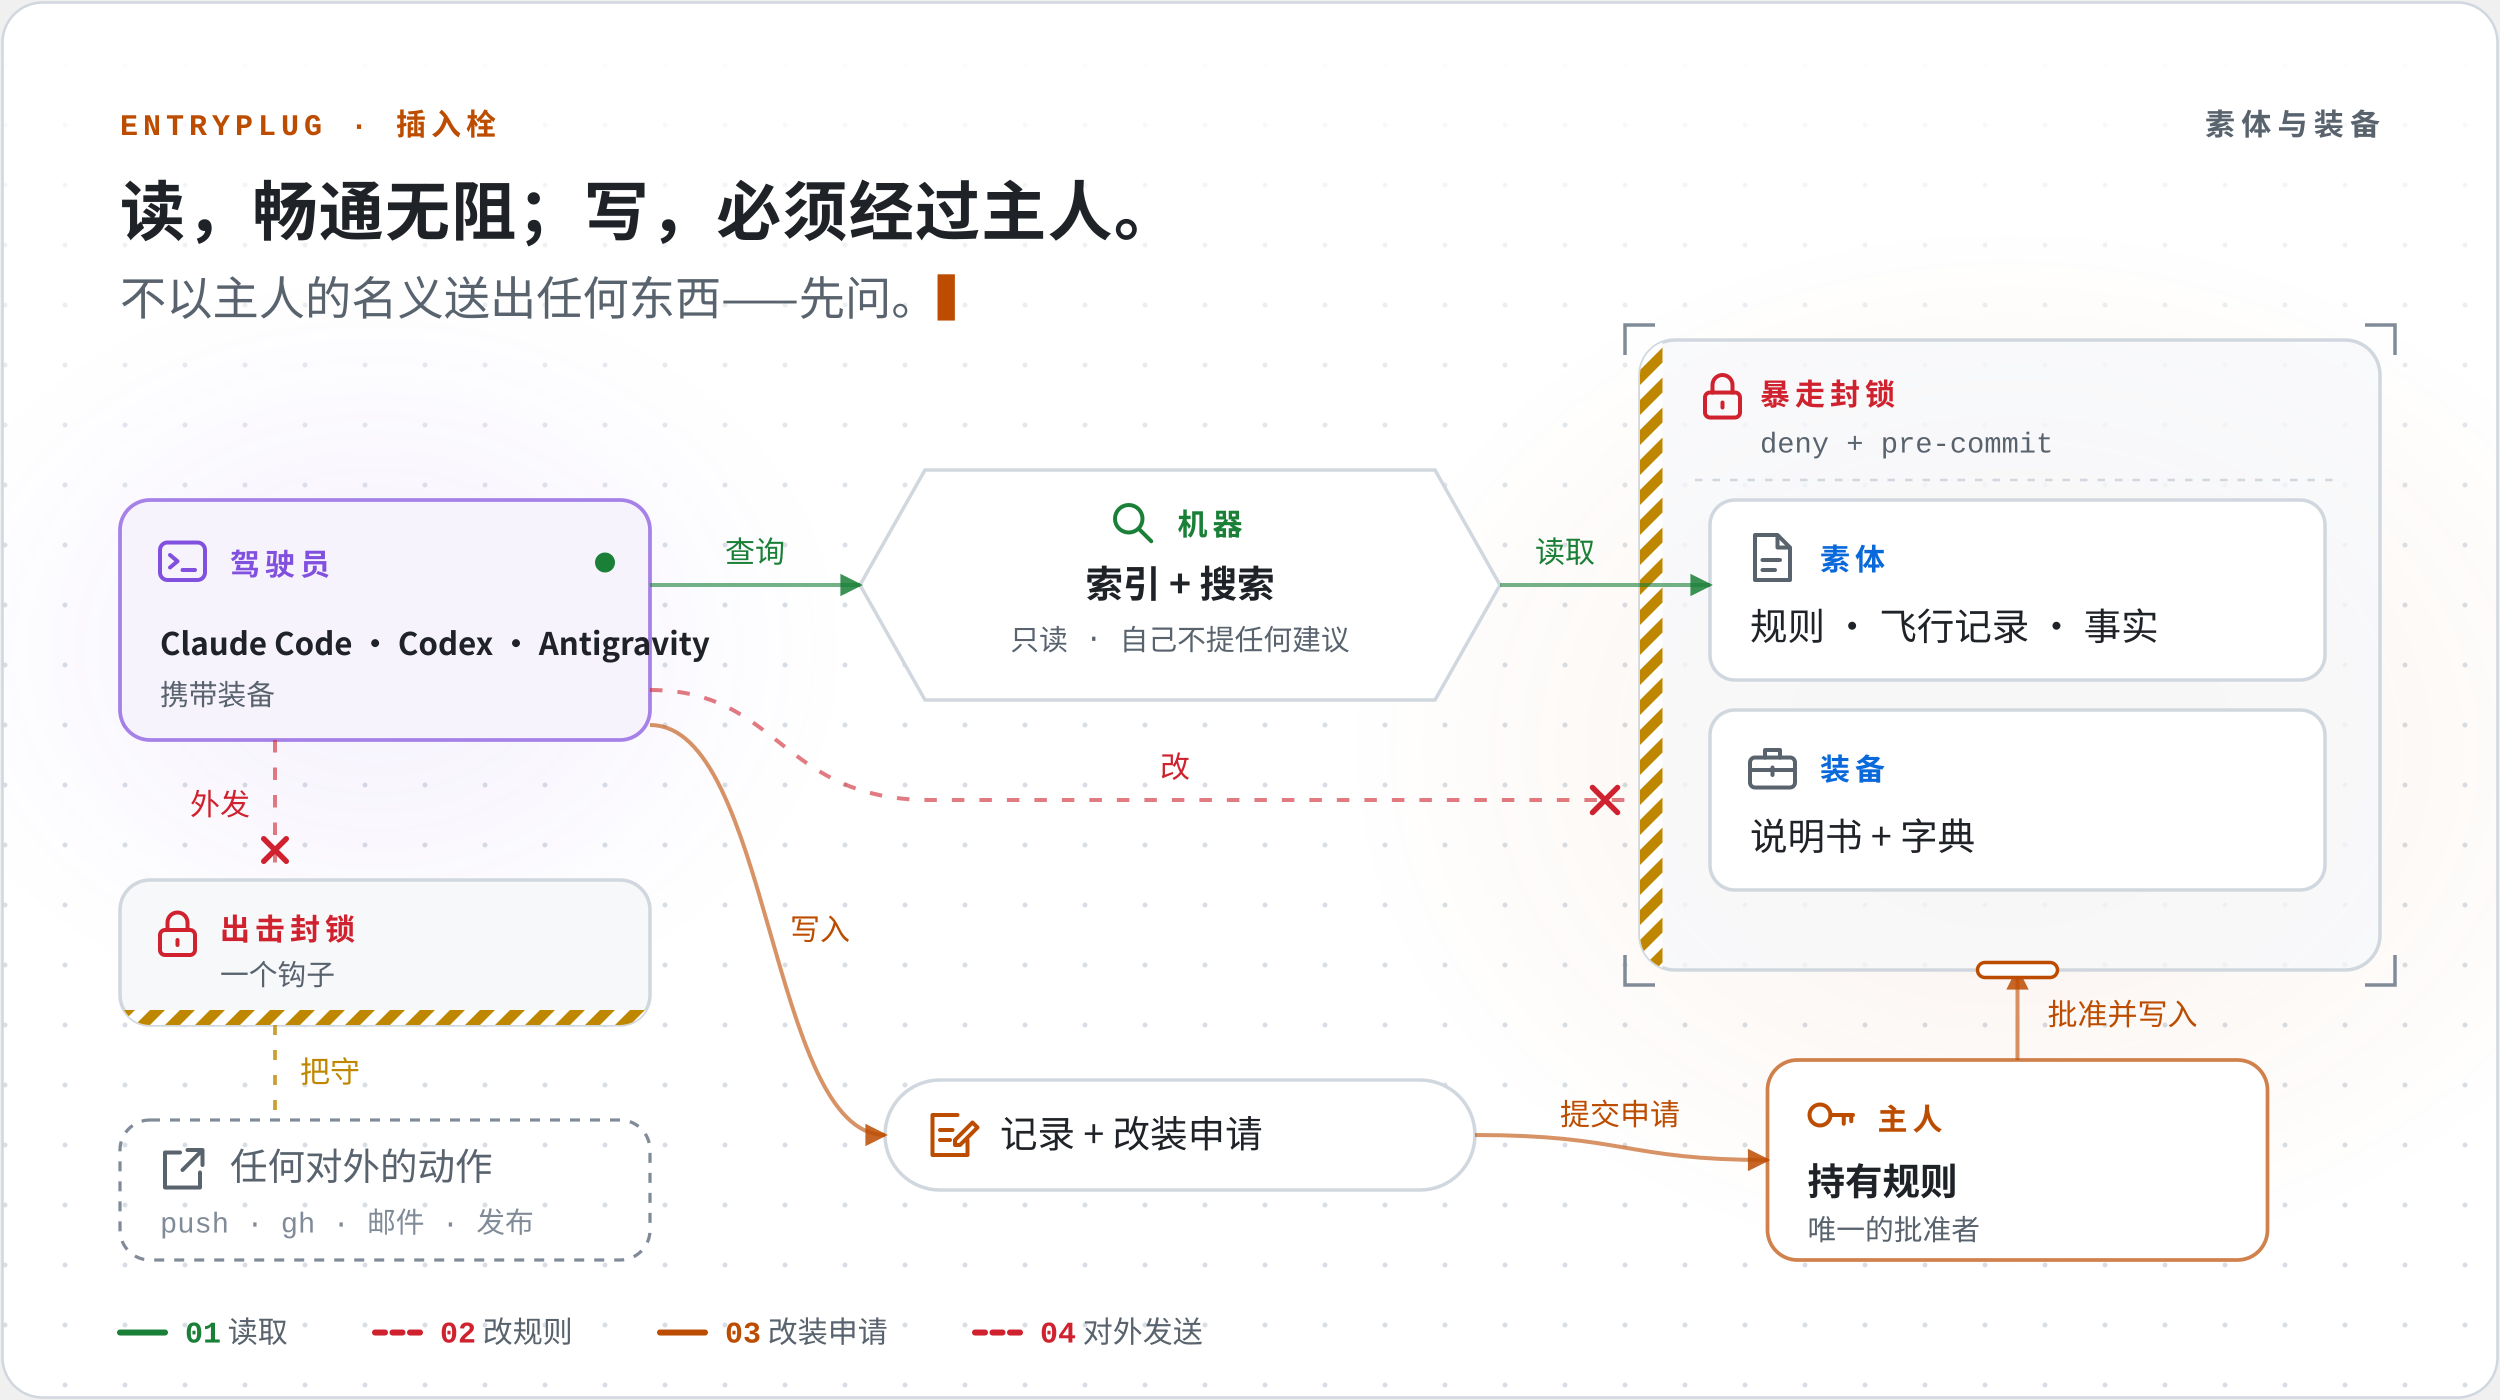
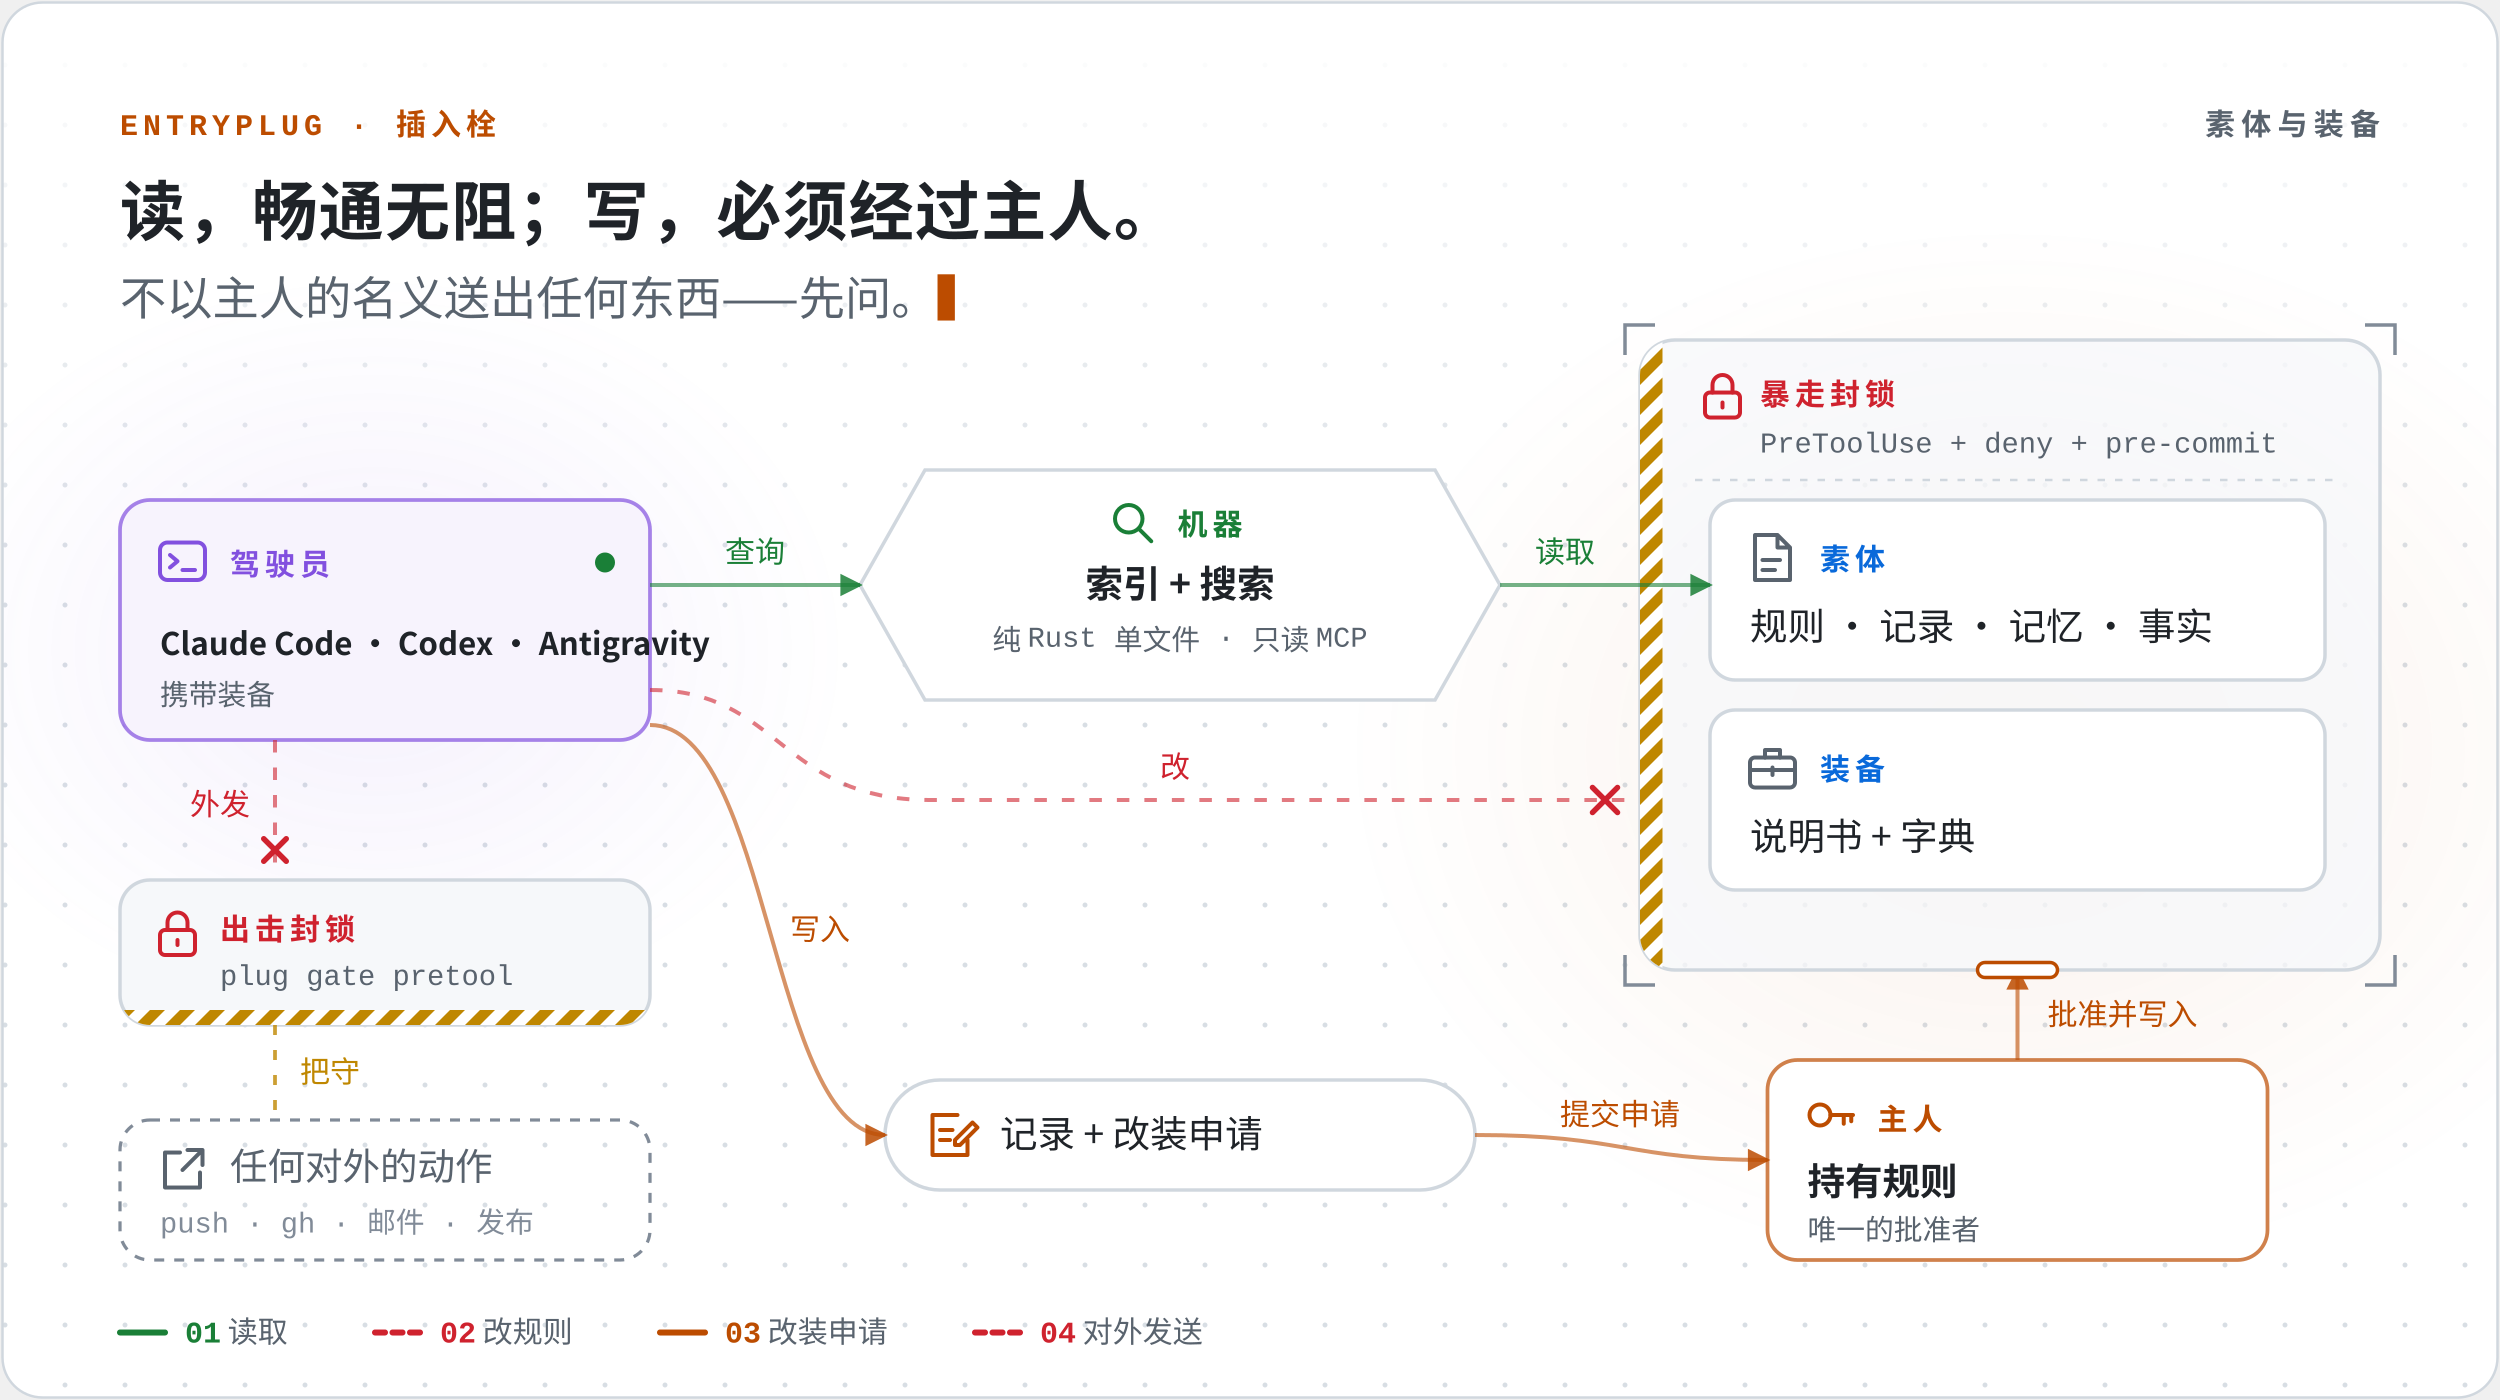
<svg xmlns="http://www.w3.org/2000/svg" width="1000" height="560" viewBox="0 0 1000 560" role="img" aria-labelledby="title desc">
  <style>
.title{font-family:'PingFang SC', 'Hiragino Sans GB', 'Microsoft YaHei', 'Noto Sans CJK SC', 'Source Han Sans SC', -apple-system, BlinkMacSystemFont, 'Segoe UI', sans-serif;font-size:26px;font-weight:700;letter-spacing:0.5px}
.subt{font-family:'PingFang SC', 'Hiragino Sans GB', 'Microsoft YaHei', 'Noto Sans CJK SC', 'Source Han Sans SC', -apple-system, BlinkMacSystemFont, 'Segoe UI', sans-serif;font-size:18.5px}
.kick{font-family:ui-monospace, SFMono-Regular, 'SF Mono', Menlo, Consolas, 'Liberation Mono', 'PingFang SC', 'Microsoft YaHei', 'Noto Sans CJK SC', monospace;font-size:12px;font-weight:700;letter-spacing:2px}
.hc{font-weight:600;letter-spacing:2.5px}
.node{font-family:'PingFang SC', 'Hiragino Sans GB', 'Microsoft YaHei', 'Noto Sans CJK SC', 'Source Han Sans SC', -apple-system, BlinkMacSystemFont, 'Segoe UI', sans-serif;font-size:15px}
.b{font-weight:600}
.small{font-family:ui-monospace, SFMono-Regular, 'SF Mono', Menlo, Consolas, 'Liberation Mono', 'PingFang SC', 'Microsoft YaHei', 'Noto Sans CJK SC', monospace;font-size:11.5px}
.lbl{font-family:ui-monospace, SFMono-Regular, 'SF Mono', Menlo, Consolas, 'Liberation Mono', 'PingFang SC', 'Microsoft YaHei', 'Noto Sans CJK SC', monospace;font-size:12px}
.legend{font-family:ui-monospace, SFMono-Regular, 'SF Mono', Menlo, Consolas, 'Liberation Mono', 'PingFang SC', 'Microsoft YaHei', 'Noto Sans CJK SC', monospace;font-size:12px}
.ringed,.pop{transform-box:fill-box;transform-origin:center}
.cursor{animation:blink 1.1s steps(1) infinite}
.breathe{animation:breathe 2.4s ease-in-out infinite}
.ants{stroke-dasharray:4 6;animation:ants 1.2s linear infinite}
@keyframes blink{0%{opacity:1}50%{opacity:0}}
@keyframes breathe{0%,100%{opacity:.35}50%{opacity:1}}
@keyframes ants{to{stroke-dashoffset:-20}}
@keyframes hz12{to{transform:translateY(-12px)}}
@keyframes f1{0%,36.83%{opacity:0}37.92%{opacity:1.0}40.83%{opacity:1.0}46.67%,100%{opacity:0}}
@keyframes f2{0%,36.83%{opacity:0}37.50%{opacity:1.0}40.83%{opacity:1.0}46.67%,100%{opacity:0}}
@keyframes f3{0%,36.83%{opacity:0}37.92%{opacity:1.0}41.67%{opacity:1.0}47.50%,100%{opacity:0}}
@keyframes f4{0%,17.92%{opacity:0}20.42%{opacity:1.0}26.67%{opacity:1.0}31.67%,100%{opacity:0}}
@keyframes f5{0%,70.42%{opacity:0}72.92%{opacity:1.0}79.17%{opacity:1.0}84.17%,100%{opacity:0}}
@keyframes f6{0%,17.92%{opacity:0}20.42%{opacity:1.0}26.67%{opacity:1.0}31.67%,100%{opacity:0}}
@keyframes f7{0%,70.42%{opacity:0}72.92%{opacity:1.0}79.17%{opacity:1.0}84.17%,100%{opacity:0}}
@keyframes r8{0%,1.67%{opacity:0;transform:scale(1)}2.67%{opacity:.9;transform:scale(1)}13.33%{opacity:0;transform:scale(1.113,1.250)}100%{opacity:0}}
@keyframes r9{0%,29.17%{opacity:0;transform:scale(1)}30.17%{opacity:.9;transform:scale(1)}40.83%{opacity:0;transform:scale(1.113,1.250)}100%{opacity:0}}
@keyframes r10{0%,46.67%{opacity:0;transform:scale(1)}47.67%{opacity:.9;transform:scale(1)}58.33%{opacity:0;transform:scale(1.113,1.250)}100%{opacity:0}}
@keyframes r11{0%,80.00%{opacity:0;transform:scale(1)}81.00%{opacity:.9;transform:scale(1)}91.67%{opacity:0;transform:scale(1.113,1.250)}100%{opacity:0}}
@keyframes r12{0%,8.75%{opacity:0;transform:scale(1)}9.75%{opacity:.9;transform:scale(1)}20.42%{opacity:0;transform:scale(1.160,1.360)}100%{opacity:0}}
@keyframes f13{0%,8.75%{opacity:0}10.83%{opacity:1.0}25.00%{opacity:1.0}30.00%,100%{opacity:0}}
@keyframes f14{0%,52.92%{opacity:0}55.00%{opacity:1.0}76.67%{opacity:1.0}81.67%,100%{opacity:0}}
@keyframes r15{0%,52.92%{opacity:0;transform:scale(1)}53.92%{opacity:.9;transform:scale(1)}64.58%{opacity:0;transform:scale(1.102,1.545)}100%{opacity:0}}
@keyframes r16{0%,62.08%{opacity:0;transform:scale(1)}63.08%{opacity:.9;transform:scale(1)}73.75%{opacity:0;transform:scale(1.120,1.300)}100%{opacity:0}}
@keyframes f17{0%,62.08%{opacity:0}64.17%{opacity:1.0}77.50%{opacity:1.0}82.50%,100%{opacity:0}}
@keyframes f18{0%,85.83%{opacity:0}86.67%{opacity:1.0}90.00%{opacity:1.0}95.83%,100%{opacity:0}}
@keyframes f19{0%,69.17%{opacity:0}70.00%{opacity:1.0}75.00%{opacity:1.0}80.00%,100%{opacity:0}}
@keyframes p20{0%,2.92%{stroke-dashoffset:42.00;opacity:0}3.32%{opacity:1}9.17%{stroke-dashoffset:-100;opacity:1}9.67%,100%{stroke-dashoffset:-100;opacity:0}}
@keyframes p21{0%,12.08%{stroke-dashoffset:42.00;opacity:0}12.48%{opacity:1}18.33%{stroke-dashoffset:-100;opacity:1}18.83%,100%{stroke-dashoffset:-100;opacity:0}}
@keyframes p22{0%,30.00%{stroke-dashoffset:13.89;opacity:0}30.40%{opacity:1}37.08%{stroke-dashoffset:-100;opacity:1}37.58%,100%{stroke-dashoffset:-100;opacity:0}}
@keyframes p23{0%,47.50%{stroke-dashoffset:23.10;opacity:0}47.90%{opacity:1}53.33%{stroke-dashoffset:-100;opacity:1}53.83%,100%{stroke-dashoffset:-100;opacity:0}}
@keyframes p24{0%,56.25%{stroke-dashoffset:39.11;opacity:0}56.65%{opacity:1}62.50%{stroke-dashoffset:-100;opacity:1}63.00%,100%{stroke-dashoffset:-100;opacity:0}}
@keyframes p25{0%,65.42%{stroke-dashoffset:42.00;opacity:0}65.82%{opacity:1}69.58%{stroke-dashoffset:-100;opacity:1}70.08%,100%{stroke-dashoffset:-100;opacity:0}}
@keyframes p26{0%,80.83%{stroke-dashoffset:42.00;opacity:0}81.23%{opacity:1}86.00%{stroke-dashoffset:-100;opacity:1}86.50%,100%{stroke-dashoffset:-100;opacity:0}}
@keyframes b27{0%,37.08%{opacity:0;transform:scale(.6)}38.42%{opacity:1;transform:scale(1.1)}39.75%{opacity:1;transform:scale(1)}45.83%{opacity:1;transform:scale(1)}49.17%,100%{opacity:0;transform:scale(1)}}
@keyframes b28{0%,86.25%{opacity:0;transform:scale(.6)}87.58%{opacity:1;transform:scale(1.1)}88.92%{opacity:1;transform:scale(1)}94.17%{opacity:1;transform:scale(1)}97.50%,100%{opacity:0;transform:scale(1)}}
@keyframes f29{0%,1.67%{opacity:0}3.75%{opacity:1.0}26.67%{opacity:1.0}29.17%,100%{opacity:0}}
@keyframes f30{0%,29.17%{opacity:0}31.25%{opacity:1.0}44.17%{opacity:1.0}46.67%,100%{opacity:0}}
@keyframes f31{0%,46.67%{opacity:0}48.75%{opacity:1.0}77.50%{opacity:1.0}80.00%,100%{opacity:0}}
@keyframes f32{0%,80.00%{opacity:0}82.08%{opacity:1.0}95.83%{opacity:1.0}98.33%,100%{opacity:0}}
@media (prefers-reduced-motion:reduce){*{animation:none!important}}
</style>
  <defs>
    <pattern id="dots" width="24" height="24" patternUnits="userSpaceOnUse">
      <circle cx="2" cy="2" r="1" fill="#d8dee4" />
    </pattern>
    <linearGradient id="fade" x1="0" y1="0" x2="0" y2="1">
      <stop offset="0" stop-color="#ffffff" stop-opacity="1" />
      <stop offset=".42" stop-color="#ffffff" stop-opacity="0" />
    </linearGradient>
    <radialGradient id="halo-o" cx="50%" cy="50%" r="50%">
      <stop offset="0" stop-color="#bc4c00" stop-opacity="0.08" />
      <stop offset="1" stop-color="#bc4c00" stop-opacity="0" />
    </radialGradient>
    <radialGradient id="halo-p" cx="50%" cy="50%" r="50%">
      <stop offset="0" stop-color="#8250df" stop-opacity="0.08" />
      <stop offset="1" stop-color="#8250df" stop-opacity="0" />
    </radialGradient>
    <filter id="glow" filterUnits="userSpaceOnUse" x="0" y="0" width="1000" height="560">
      <feGaussianBlur stdDeviation="1.4" result="b" />
      <feMerge>
        <feMergeNode in="b" />
        <feMergeNode in="SourceGraphic" />
      </feMerge>
    </filter>
    <clipPath id="card">
      <rect x="1" y="1" width="998" height="558" rx="16" />
    </clipPath>
    <marker id="ar-1a7f37" viewBox="0 0 10 10" refX="8" refY="5" markerWidth="7" markerHeight="7" orient="auto-start-reverse">
      <path d="M1,1 L9,5 L1,9 z" fill="#1a7f37" fill-opacity="0.85" />
    </marker>
    <marker id="ar-bc4c00" viewBox="0 0 10 10" refX="8" refY="5" markerWidth="7" markerHeight="7" orient="auto-start-reverse">
      <path d="M1,1 L9,5 L1,9 z" fill="#bc4c00" fill-opacity="0.85" />
    </marker>
    <marker id="ar-cf222e" viewBox="0 0 10 10" refX="8" refY="5" markerWidth="7" markerHeight="7" orient="auto-start-reverse">
      <path d="M1,1 L9,5 L1,9 z" fill="#cf222e" fill-opacity="0.85" />
    </marker>
  </defs>
  <rect x="1" y="1" width="998" height="558" rx="16" fill="#ffffff" />
  <g clip-path="url(#card)">
    <rect width="1000" height="560" fill="url(#dots)" />
    <rect width="1000" height="560" fill="url(#fade)" />
    <ellipse cx="804" cy="300" rx="270" ry="210" fill="url(#halo-o)" />
    <ellipse cx="150" cy="260" rx="190" ry="150" fill="url(#halo-p)" />
  </g>
  <rect x="1" y="1" width="998" height="558" rx="16" fill="none" stroke="#d0d7de" />
  <text x="48" y="54" class="kick hk" fill="#bc4c00">ENTRYPLUG · 插入栓</text>
  <text x="952" y="54" class="kick hc" fill="#59636e" text-anchor="end">素体与装备</text>
  <text x="48" y="94" class="title" fill="#1f2328">读，畅通无阻；写，必须经过主人。</text>
  <text x="48" y="126" class="subt" fill="#59636e">不以主人的名义送出任何东西——先问。<tspan class="cursor" fill="#bc4c00"> ▍</tspan>
  </text>
  <clipPath id="vclip">
    <rect x="656" y="136" width="296" height="252" rx="14" />
  </clipPath>
  <rect x="656" y="136" width="296" height="252" rx="14" fill="#f6f8fa" fill-opacity="0.75" stroke="#d0d7de" stroke-width="1.4" />
  <g clip-path="url(#vclip)">
    <clipPath id="hzv">
      <rect x="656" y="136" width="9" height="252" />
    </clipPath>
    <g clip-path="url(#hzv)">
      <rect x="656" y="136" width="9" height="252" fill="#ffffff" />
      <g class="hz" style="animation:hz12 1.6s linear infinite">
        <path d="M370,134 L376,134 L108,402 L102,402 z M382,134 L388,134 L120,402 L114,402 z M394,134 L400,134 L132,402 L126,402 z M406,134 L412,134 L144,402 L138,402 z M418,134 L424,134 L156,402 L150,402 z M430,134 L436,134 L168,402 L162,402 z M442,134 L448,134 L180,402 L174,402 z M454,134 L460,134 L192,402 L186,402 z M466,134 L472,134 L204,402 L198,402 z M478,134 L484,134 L216,402 L210,402 z M490,134 L496,134 L228,402 L222,402 z M502,134 L508,134 L240,402 L234,402 z M514,134 L520,134 L252,402 L246,402 z M526,134 L532,134 L264,402 L258,402 z M538,134 L544,134 L276,402 L270,402 z M550,134 L556,134 L288,402 L282,402 z M562,134 L568,134 L300,402 L294,402 z M574,134 L580,134 L312,402 L306,402 z M586,134 L592,134 L324,402 L318,402 z M598,134 L604,134 L336,402 L330,402 z M610,134 L616,134 L348,402 L342,402 z M622,134 L628,134 L360,402 L354,402 z M634,134 L640,134 L372,402 L366,402 z M646,134 L652,134 L384,402 L378,402 z M658,134 L664,134 L396,402 L390,402 z M670,134 L676,134 L408,402 L402,402 z M682,134 L688,134 L420,402 L414,402 z M694,134 L700,134 L432,402 L426,402 z M706,134 L712,134 L444,402 L438,402 z M718,134 L724,134 L456,402 L450,402 z M730,134 L736,134 L468,402 L462,402 z M742,134 L748,134 L480,402 L474,402 z M754,134 L760,134 L492,402 L486,402 z M766,134 L772,134 L504,402 L498,402 z M778,134 L784,134 L516,402 L510,402 z M790,134 L796,134 L528,402 L522,402 z M802,134 L808,134 L540,402 L534,402 z M814,134 L820,134 L552,402 L546,402 z M826,134 L832,134 L564,402 L558,402 z M838,134 L844,134 L576,402 L570,402 z M850,134 L856,134 L588,402 L582,402 z M862,134 L868,134 L600,402 L594,402 z M874,134 L880,134 L612,402 L606,402 z M886,134 L892,134 L624,402 L618,402 z M898,134 L904,134 L636,402 L630,402 z M910,134 L916,134 L648,402 L642,402 z M922,134 L928,134 L660,402 L654,402 z" fill="#bf8700" />
      </g>
    </g>
  </g>
  <rect x="656" y="136" width="296" height="252" rx="14" fill="none" stroke="#cf222e" stroke-width="2.4" opacity="0" style="animation:f1 12s ease-in-out infinite both" />
  <g clip-path="url(#vclip)">
    <rect x="656" y="136" width="9" height="252" fill="#cf222e" opacity="0" style="animation:f2 12s ease-in-out infinite both" />
  </g>
  <path d="M650,142 V130 H662" fill="none" stroke="#818b98" stroke-width="1.4" />
  <path d="M958,142 V130 H946" fill="none" stroke="#818b98" stroke-width="1.4" />
  <path d="M650,382 V394 H662" fill="none" stroke="#818b98" stroke-width="1.4" />
  <path d="M958,382 V394 H946" fill="none" stroke="#818b98" stroke-width="1.4" />
  <rect x="682" y="157" width="14" height="10" rx="2" fill="none" stroke="#cf222e" stroke-width="1.6" stroke-linecap="round" stroke-linejoin="round" />
  <path d="M685,157 v-3 a4,4 0 0 1 8,0 v3 M689,161 v2" fill="none" stroke="#cf222e" stroke-width="1.6" stroke-linecap="round" stroke-linejoin="round" />
  <text x="704" y="162" class="kick" fill="#cf222e">暴走封锁</text>
-   <text x="704" y="181" class="small" fill="#59636e">deny + pre-commit</text>
+   <text x="704" y="181" class="small" fill="#59636e">PreToolUse + deny + pre-commit</text>
  <path d="M678,192 H934" stroke="#d0d7de" stroke-dasharray="3 4" />
  <rect x="672" y="143" width="266" height="44" rx="8" fill="#cf222e" fill-opacity="0.16" opacity="0" style="animation:f3 12s ease-in-out infinite both" />
  <rect x="684" y="200" width="246" height="72" rx="10" fill="#ffffff" stroke="#d0d7de" stroke-width="1.4" />
  <rect x="684" y="200" width="246" height="72" rx="10" fill="#1a7f37" fill-opacity="0.1" stroke="#1a7f37" stroke-width="1.8" opacity="0" style="animation:f4 12s ease-in-out infinite both" />
  <rect x="684" y="200" width="246" height="72" rx="10" fill="#bc4c00" fill-opacity="0.1" stroke="#bc4c00" stroke-width="1.8" opacity="0" style="animation:f5 12s ease-in-out infinite both" />
  <path d="M702,214 h9 l5,5 v13 h-14 z M711,214 v5 h5 M705,224 h7 M705,228 h5" fill="none" stroke="#59636e" stroke-width="1.6" stroke-linecap="round" stroke-linejoin="round" />
  <text x="728" y="228" class="kick" fill="#0969da">素体</text>
-   <text x="700" y="256" class="node" fill="#1f2328">规则 · 飞行记录 · 事实</text>
+   <text x="700" y="256" class="node" fill="#1f2328">规则 · 记录 · 记忆 · 事实</text>
  <rect x="684" y="284" width="246" height="72" rx="10" fill="#ffffff" stroke="#d0d7de" stroke-width="1.4" />
  <rect x="684" y="284" width="246" height="72" rx="10" fill="#1a7f37" fill-opacity="0.1" stroke="#1a7f37" stroke-width="1.8" opacity="0" style="animation:f6 12s ease-in-out infinite both" />
  <rect x="684" y="284" width="246" height="72" rx="10" fill="#bc4c00" fill-opacity="0.1" stroke="#bc4c00" stroke-width="1.8" opacity="0" style="animation:f7 12s ease-in-out infinite both" />
  <rect x="700" y="303" width="18" height="12" rx="2" fill="none" stroke="#59636e" stroke-width="1.6" stroke-linecap="round" stroke-linejoin="round" />
  <path d="M706,303 v-3 h6 v3 M700,308 h18 M709,307 v3" fill="none" stroke="#59636e" stroke-width="1.6" stroke-linecap="round" stroke-linejoin="round" />
  <text x="728" y="312" class="kick" fill="#0969da">装备</text>
  <text x="700" y="340" class="node" fill="#1f2328">说明书 + 字典</text>
  <rect class="ringed" x="48" y="200" width="212" height="96" rx="12" fill="none" stroke="#8250df" stroke-width="1.5" vector-effect="non-scaling-stroke" opacity="0" style="animation:r8 12s ease-out infinite both" />
  <rect class="ringed" x="48" y="200" width="212" height="96" rx="12" fill="none" stroke="#8250df" stroke-width="1.5" vector-effect="non-scaling-stroke" opacity="0" style="animation:r9 12s ease-out infinite both" />
  <rect class="ringed" x="48" y="200" width="212" height="96" rx="12" fill="none" stroke="#8250df" stroke-width="1.5" vector-effect="non-scaling-stroke" opacity="0" style="animation:r10 12s ease-out infinite both" />
  <rect class="ringed" x="48" y="200" width="212" height="96" rx="12" fill="none" stroke="#8250df" stroke-width="1.5" vector-effect="non-scaling-stroke" opacity="0" style="animation:r11 12s ease-out infinite both" />
  <rect x="48" y="200" width="212" height="96" rx="12" fill="#ffffff" stroke="#8250df" stroke-opacity="0.7" stroke-width="1.5" />
  <rect x="48" y="200" width="212" height="96" rx="12" fill="#8250df" fill-opacity="0.07" />
  <rect x="64" y="217" width="18" height="15" rx="3" fill="none" stroke="#8250df" stroke-width="1.6" stroke-linecap="round" stroke-linejoin="round" />
  <path d="M68,222 l3,2.5 l-3,2.5 M73,228 h5" fill="none" stroke="#8250df" stroke-width="1.6" stroke-linecap="round" stroke-linejoin="round" />
  <text x="92" y="230" class="kick" fill="#8250df">驾驶员</text>
  <circle cx="242" cy="225" r="4" fill="#1a7f37" class="breathe" />
  <text x="64" y="262" class="node b" style="font-size:12.5px" textLength="182" lengthAdjust="spacingAndGlyphs" fill="#1f2328">Claude Code · Codex · Antigravity</text>
  <text x="64" y="282" class="small" fill="#59636e">携带装备</text>
  <polygon class="ringed" points="344,234 370,188 574,188 600,234 574,280 370,280" fill="none" stroke="#1a7f37" stroke-width="1.5" opacity="0" style="animation:r12 12s ease-out infinite both" />
  <polygon points="344,234 370,188 574,188 600,234 574,280 370,280" fill="#ffffff" stroke="#d0d7de" stroke-width="1.4" />
  <polygon points="344,234 370,188 574,188 600,234 574,280 370,280" fill="#1a7f37" fill-opacity="0.1" stroke="#1a7f37" stroke-width="1.8" opacity="0" style="animation:f13 12s ease-in-out infinite both" />
  <circle cx="451.5" cy="207.5" r="5.5" fill="none" stroke="#1a7f37" stroke-width="1.6" stroke-linecap="round" stroke-linejoin="round" />
  <path d="M455.5,211.5 l5,5" fill="none" stroke="#1a7f37" stroke-width="1.6" stroke-linecap="round" stroke-linejoin="round" />
  <text x="484" y="214" class="kick" fill="#1a7f37" text-anchor="middle">机器</text>
  <text x="472" y="239" class="node b" fill="#1f2328" text-anchor="middle">索引 + 搜索</text>
-   <text x="472" y="260" class="small" fill="#59636e" text-anchor="middle">只读 · 自己不提任何建议</text>
+   <text x="472" y="260" class="small" fill="#59636e" text-anchor="middle">纯 Rust 单文件 · 只读 MCP</text>
  <rect x="354" y="432" width="236" height="44" rx="22.0" fill="#ffffff" stroke="#d0d7de" stroke-width="1.4" />
  <rect x="354" y="432" width="236" height="44" rx="22.0" fill="#bc4c00" fill-opacity="0.1" stroke="#bc4c00" stroke-width="1.8" opacity="0" style="animation:f14 12s ease-in-out infinite both" />
  <rect class="ringed" x="354" y="432" width="236" height="44" rx="22.0" fill="none" stroke="#bc4c00" stroke-width="1.5" vector-effect="non-scaling-stroke" opacity="0" style="animation:r15 12s ease-out infinite both" />
  <path d="M373,446 h10 M373,446 v16 h14 v-6 M376,452 h5 M376,456 h4 M382,456 l7,-7 l2,2 l-7,7 h-2 z" fill="none" stroke="#bc4c00" stroke-width="1.6" stroke-linecap="round" stroke-linejoin="round" />
  <text x="400" y="459" class="node" fill="#1f2328">记录 + 改装申请</text>
  <rect class="ringed" x="707" y="424" width="200" height="80" rx="12" fill="none" stroke="#bc4c00" stroke-width="1.5" vector-effect="non-scaling-stroke" opacity="0" style="animation:r16 12s ease-out infinite both" />
  <rect x="707" y="424" width="200" height="80" rx="12" fill="#ffffff" stroke="#bc4c00" stroke-opacity="0.7" stroke-width="1.5" />
  <rect x="707" y="424" width="200" height="80" rx="12" fill="#bc4c00" fill-opacity="0.1" stroke="#bc4c00" stroke-width="1.8" opacity="0" style="animation:f17 12s ease-in-out infinite both" />
  <circle cx="728" cy="446" r="4.2" fill="none" stroke="#bc4c00" stroke-width="1.6" stroke-linecap="round" stroke-linejoin="round" />
  <path d="M732.2,446 h9 M737.5,446 v3.5 M740.5,446 v2.5" fill="none" stroke="#bc4c00" stroke-width="1.6" stroke-linecap="round" stroke-linejoin="round" />
  <text x="751" y="452" class="kick" fill="#bc4c00">主人</text>
  <text x="723" y="478" class="node b" fill="#1f2328">持有规则</text>
  <text x="723" y="496" class="small" fill="#59636e">唯一的批准者</text>
  <clipPath id="sclip">
    <rect x="48" y="352" width="212" height="58" rx="12" />
  </clipPath>
  <rect x="48" y="352" width="212" height="58" rx="12" fill="#f6f8fa" stroke="#d0d7de" stroke-width="1.4" />
  <g clip-path="url(#sclip)">
    <clipPath id="hzs">
      <rect x="48" y="404" width="212" height="6" />
    </clipPath>
    <g clip-path="url(#hzs)">
      <rect x="48" y="404" width="212" height="6" fill="#ffffff" />
      <g class="hz" style="animation:hz12 1.6s linear infinite">
        <path d="M14,402 L20,402 L-2,424 L-8,424 z M26,402 L32,402 L10,424 L4,424 z M38,402 L44,402 L22,424 L16,424 z M50,402 L56,402 L34,424 L28,424 z M62,402 L68,402 L46,424 L40,424 z M74,402 L80,402 L58,424 L52,424 z M86,402 L92,402 L70,424 L64,424 z M98,402 L104,402 L82,424 L76,424 z M110,402 L116,402 L94,424 L88,424 z M122,402 L128,402 L106,424 L100,424 z M134,402 L140,402 L118,424 L112,424 z M146,402 L152,402 L130,424 L124,424 z M158,402 L164,402 L142,424 L136,424 z M170,402 L176,402 L154,424 L148,424 z M182,402 L188,402 L166,424 L160,424 z M194,402 L200,402 L178,424 L172,424 z M206,402 L212,402 L190,424 L184,424 z M218,402 L224,402 L202,424 L196,424 z M230,402 L236,402 L214,424 L208,424 z M242,402 L248,402 L226,424 L220,424 z M254,402 L260,402 L238,424 L232,424 z M266,402 L272,402 L250,424 L244,424 z M278,402 L284,402 L262,424 L256,424 z" fill="#bf8700" />
      </g>
    </g>
  </g>
  <rect x="48" y="352" width="212" height="58" rx="12" fill="#cf222e" fill-opacity="0.16" stroke="#cf222e" stroke-width="2.2" opacity="0" style="animation:f18 12s ease-in-out infinite both" />
  <rect x="64" y="372" width="14" height="10" rx="2" fill="none" stroke="#cf222e" stroke-width="1.6" stroke-linecap="round" stroke-linejoin="round" />
  <path d="M67,372 v-3 a4,4 0 0 1 8,0 v3 M71,376 v2" fill="none" stroke="#cf222e" stroke-width="1.6" stroke-linecap="round" stroke-linejoin="round" />
  <text x="88" y="376" class="kick" fill="#cf222e">出击封锁</text>
-   <text x="88" y="394" class="small" fill="#59636e">一个钩子</text>
+   <text x="88" y="394" class="small" fill="#59636e">plug gate pretool</text>
  <rect x="48" y="448" width="212" height="56" rx="12" fill="none" stroke="#818b98" stroke-width="1.3" stroke-dasharray="4 4" />
  <path d="M72,461 h-6 v14 h14 v-6 M75,460 h6 v6 M81,460 l-8,8" fill="none" stroke="#59636e" stroke-width="1.6" stroke-linecap="round" stroke-linejoin="round" />
  <text x="92" y="472" class="node" fill="#59636e">任何对外的动作</text>
  <text x="64" y="493" class="small" fill="#818b98">push · gh · 邮件 · 发布</text>
  <path d="M260,234 L344,234" fill="none" stroke="#1a7f37" stroke-opacity="0.6" stroke-width="1.6" marker-end="url(#ar-1a7f37)" />
  <path d="M600,234 L684,234" fill="none" stroke="#1a7f37" stroke-opacity="0.6" stroke-width="1.6" marker-end="url(#ar-1a7f37)" />
  <path d="M260,276 C312,276 312,320 372,320 L652,320" fill="none" stroke="#cf222e" stroke-opacity="0.6" stroke-width="1.6" stroke-dasharray="5 6" />
  <path d="M637,315 L647,325 M647,315 L637,325" stroke="#cf222e" stroke-width="2.2" stroke-linecap="round" />
  <path d="M260,290 C308,290 308,454 354,454" fill="none" stroke="#bc4c00" stroke-opacity="0.6" stroke-width="1.6" marker-end="url(#ar-bc4c00)" />
  <path d="M590,454 C650,454 650,464 707,464" fill="none" stroke="#bc4c00" stroke-opacity="0.6" stroke-width="1.6" marker-end="url(#ar-bc4c00)" />
  <path d="M807,424 L807,388" fill="none" stroke="#bc4c00" stroke-opacity="0.6" stroke-width="1.6" marker-end="url(#ar-bc4c00)" />
  <path d="M110,296 L110,348" fill="none" stroke="#cf222e" stroke-opacity="0.6" stroke-width="1.6" stroke-dasharray="5 6" />
  <path d="M105.5,335.5 L114.5,344.5 M114.5,335.5 L105.5,344.5" stroke="#cf222e" stroke-width="2.2" stroke-linecap="round" />
  <path class="ants" d="M110,410 L110,448" fill="none" stroke="#bf8700" stroke-width="1.5" stroke-opacity="0.8" />
  <rect x="791.0" y="385" width="32" height="6" rx="3" fill="#ffffff" stroke="#bc4c00" stroke-width="1.4" />
  <rect x="791.0" y="385" width="32" height="6" rx="3" fill="#bc4c00" opacity="0" style="animation:f19 12s ease-in-out infinite both" />
  <text x="302" y="225" class="lbl" fill="#1a7f37" text-anchor="middle">查询</text>
  <text x="626" y="225" class="lbl" fill="#1a7f37" text-anchor="middle">读取</text>
  <text x="470" y="311" class="lbl" fill="#cf222e" text-anchor="middle">改</text>
  <text x="316" y="376" class="lbl" fill="#bc4c00">写入</text>
  <text x="648" y="450" class="lbl" fill="#bc4c00" text-anchor="middle">提交申请</text>
  <text x="819" y="410" class="lbl" fill="#bc4c00">批准并写入</text>
  <text x="100" y="326" class="lbl" fill="#cf222e" text-anchor="end">外发</text>
  <text x="120" y="433" class="lbl" fill="#bf8700">把守</text>
  <path class="pulse" d="M260,234 L344,234" pathLength="100" fill="none" stroke="#1a7f37" stroke-width="3.2" stroke-linecap="round" filter="url(#glow)" opacity="0" style="stroke-dasharray:42.00 200;stroke-dashoffset:42.00;animation:p20 12s linear infinite both" />
  <path class="pulse" d="M600,234 L684,234" pathLength="100" fill="none" stroke="#1a7f37" stroke-width="3.2" stroke-linecap="round" filter="url(#glow)" opacity="0" style="stroke-dasharray:42.00 200;stroke-dashoffset:42.00;animation:p21 12s linear infinite both" />
  <path class="pulse" d="M260,276 C312,276 312,320 372,320 L652,320" pathLength="100" fill="none" stroke="#cf222e" stroke-width="3.2" stroke-linecap="round" filter="url(#glow)" opacity="0" style="stroke-dasharray:13.89 200;stroke-dashoffset:13.89;animation:p22 12s linear infinite both" />
  <path class="pulse" d="M260,290 C308,290 308,454 354,454" pathLength="100" fill="none" stroke="#bc4c00" stroke-width="3.2" stroke-linecap="round" filter="url(#glow)" opacity="0" style="stroke-dasharray:23.10 200;stroke-dashoffset:23.10;animation:p23 12s linear infinite both" />
  <path class="pulse" d="M590,454 C650,454 650,464 707,464" pathLength="100" fill="none" stroke="#bc4c00" stroke-width="3.2" stroke-linecap="round" filter="url(#glow)" opacity="0" style="stroke-dasharray:39.11 200;stroke-dashoffset:39.11;animation:p24 12s linear infinite both" />
  <path class="pulse" d="M807,424 L807,388" pathLength="100" fill="none" stroke="#bc4c00" stroke-width="3.2" stroke-linecap="round" filter="url(#glow)" opacity="0" style="stroke-dasharray:42.00 200;stroke-dashoffset:42.00;animation:p25 12s linear infinite both" />
  <path class="pulse" d="M110,296 L110,348" pathLength="100" fill="none" stroke="#cf222e" stroke-width="3.2" stroke-linecap="round" filter="url(#glow)" opacity="0" style="stroke-dasharray:42.00 200;stroke-dashoffset:42.00;animation:p26 12s linear infinite both" />
  <g class="pop" opacity="0" style="animation:b27 12s ease-out infinite both">
    <rect x="574.0" y="280" width="60.1" height="24" rx="12" fill="#cf222e" />
    <text x="604" y="296" class="lbl" fill="#ffffff" text-anchor="middle" font-weight="700" letter-spacing="1.2">已拦下</text>
  </g>
  <g class="pop" opacity="0" style="animation:b28 12s ease-out infinite both">
    <rect x="128.0" y="318" width="109.8" height="24" rx="12" fill="#cf222e" />
    <text x="182.9" y="334" class="lbl" fill="#ffffff" text-anchor="middle" font-weight="700" letter-spacing="1.2">已拦下 · 先问</text>
  </g>
  <rect x="40" y="521" width="90.0" height="24" rx="12" fill="#1a7f37" fill-opacity="0.13" stroke="#1a7f37" stroke-opacity="0.55" opacity="0" style="animation:f29 12s ease-in-out infinite both" />
  <path d="M48,533 h18" stroke="#1a7f37" stroke-width="2.4" stroke-linecap="round" />
  <text x="74" y="537" class="legend" fill="#59636e">
    <tspan fill="#1a7f37" font-weight="700">01</tspan> 读取</text>
  <rect x="142.0" y="521" width="102.0" height="24" rx="12" fill="#cf222e" fill-opacity="0.13" stroke="#cf222e" stroke-opacity="0.55" opacity="0" style="animation:f30 12s ease-in-out infinite both" />
  <path d="M150.0,533 h18" stroke="#cf222e" stroke-width="2.4" stroke-linecap="round" stroke-dasharray="4 3" />
  <text x="176.0" y="537" class="legend" fill="#59636e">
    <tspan fill="#cf222e" font-weight="700">02</tspan> 改规则</text>
  <rect x="256.0" y="521" width="114.0" height="24" rx="12" fill="#bc4c00" fill-opacity="0.13" stroke="#bc4c00" stroke-opacity="0.55" opacity="0" style="animation:f31 12s ease-in-out infinite both" />
  <path d="M264.0,533 h18" stroke="#bc4c00" stroke-width="2.4" stroke-linecap="round" />
  <text x="290.0" y="537" class="legend" fill="#59636e">
    <tspan fill="#bc4c00" font-weight="700">03</tspan> 改装申请</text>
  <rect x="382.0" y="521" width="114.0" height="24" rx="12" fill="#cf222e" fill-opacity="0.13" stroke="#cf222e" stroke-opacity="0.55" opacity="0" style="animation:f32 12s ease-in-out infinite both" />
  <path d="M390.0,533 h18" stroke="#cf222e" stroke-width="2.4" stroke-linecap="round" stroke-dasharray="4 3" />
  <text x="416.0" y="537" class="legend" fill="#59636e">
    <tspan fill="#cf222e" font-weight="700">04</tspan> 对外发送</text>
</svg>
